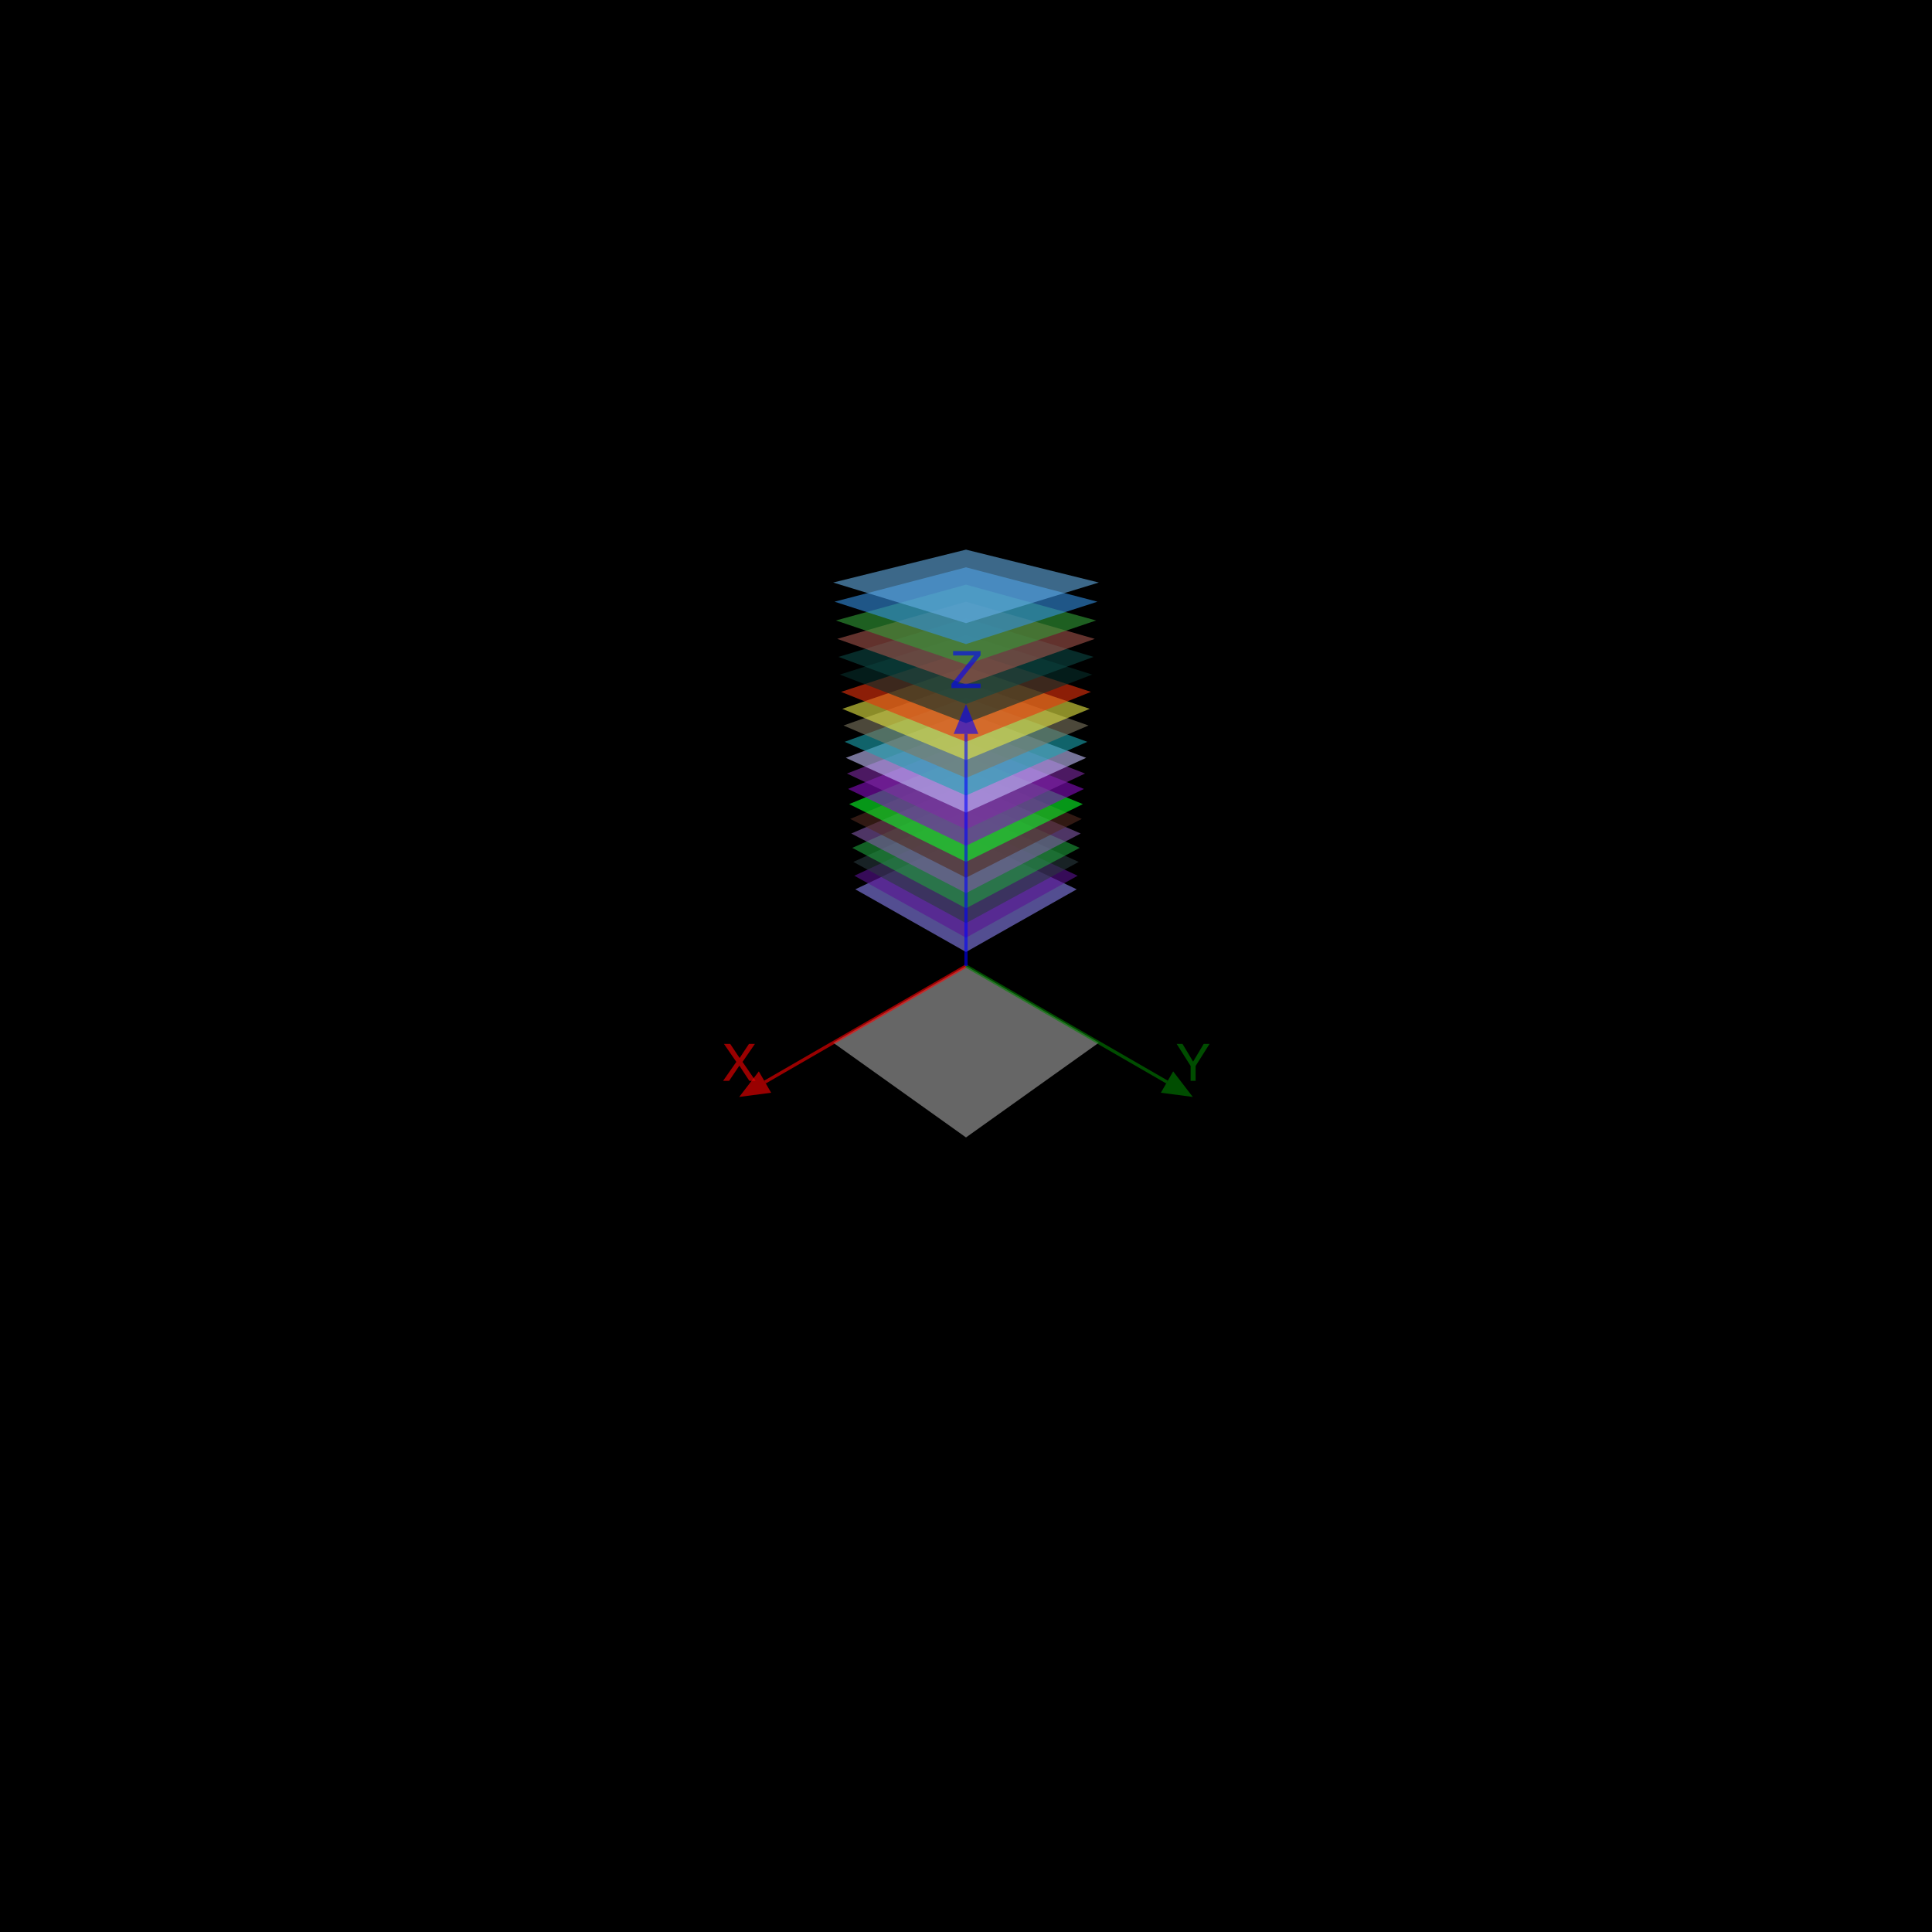
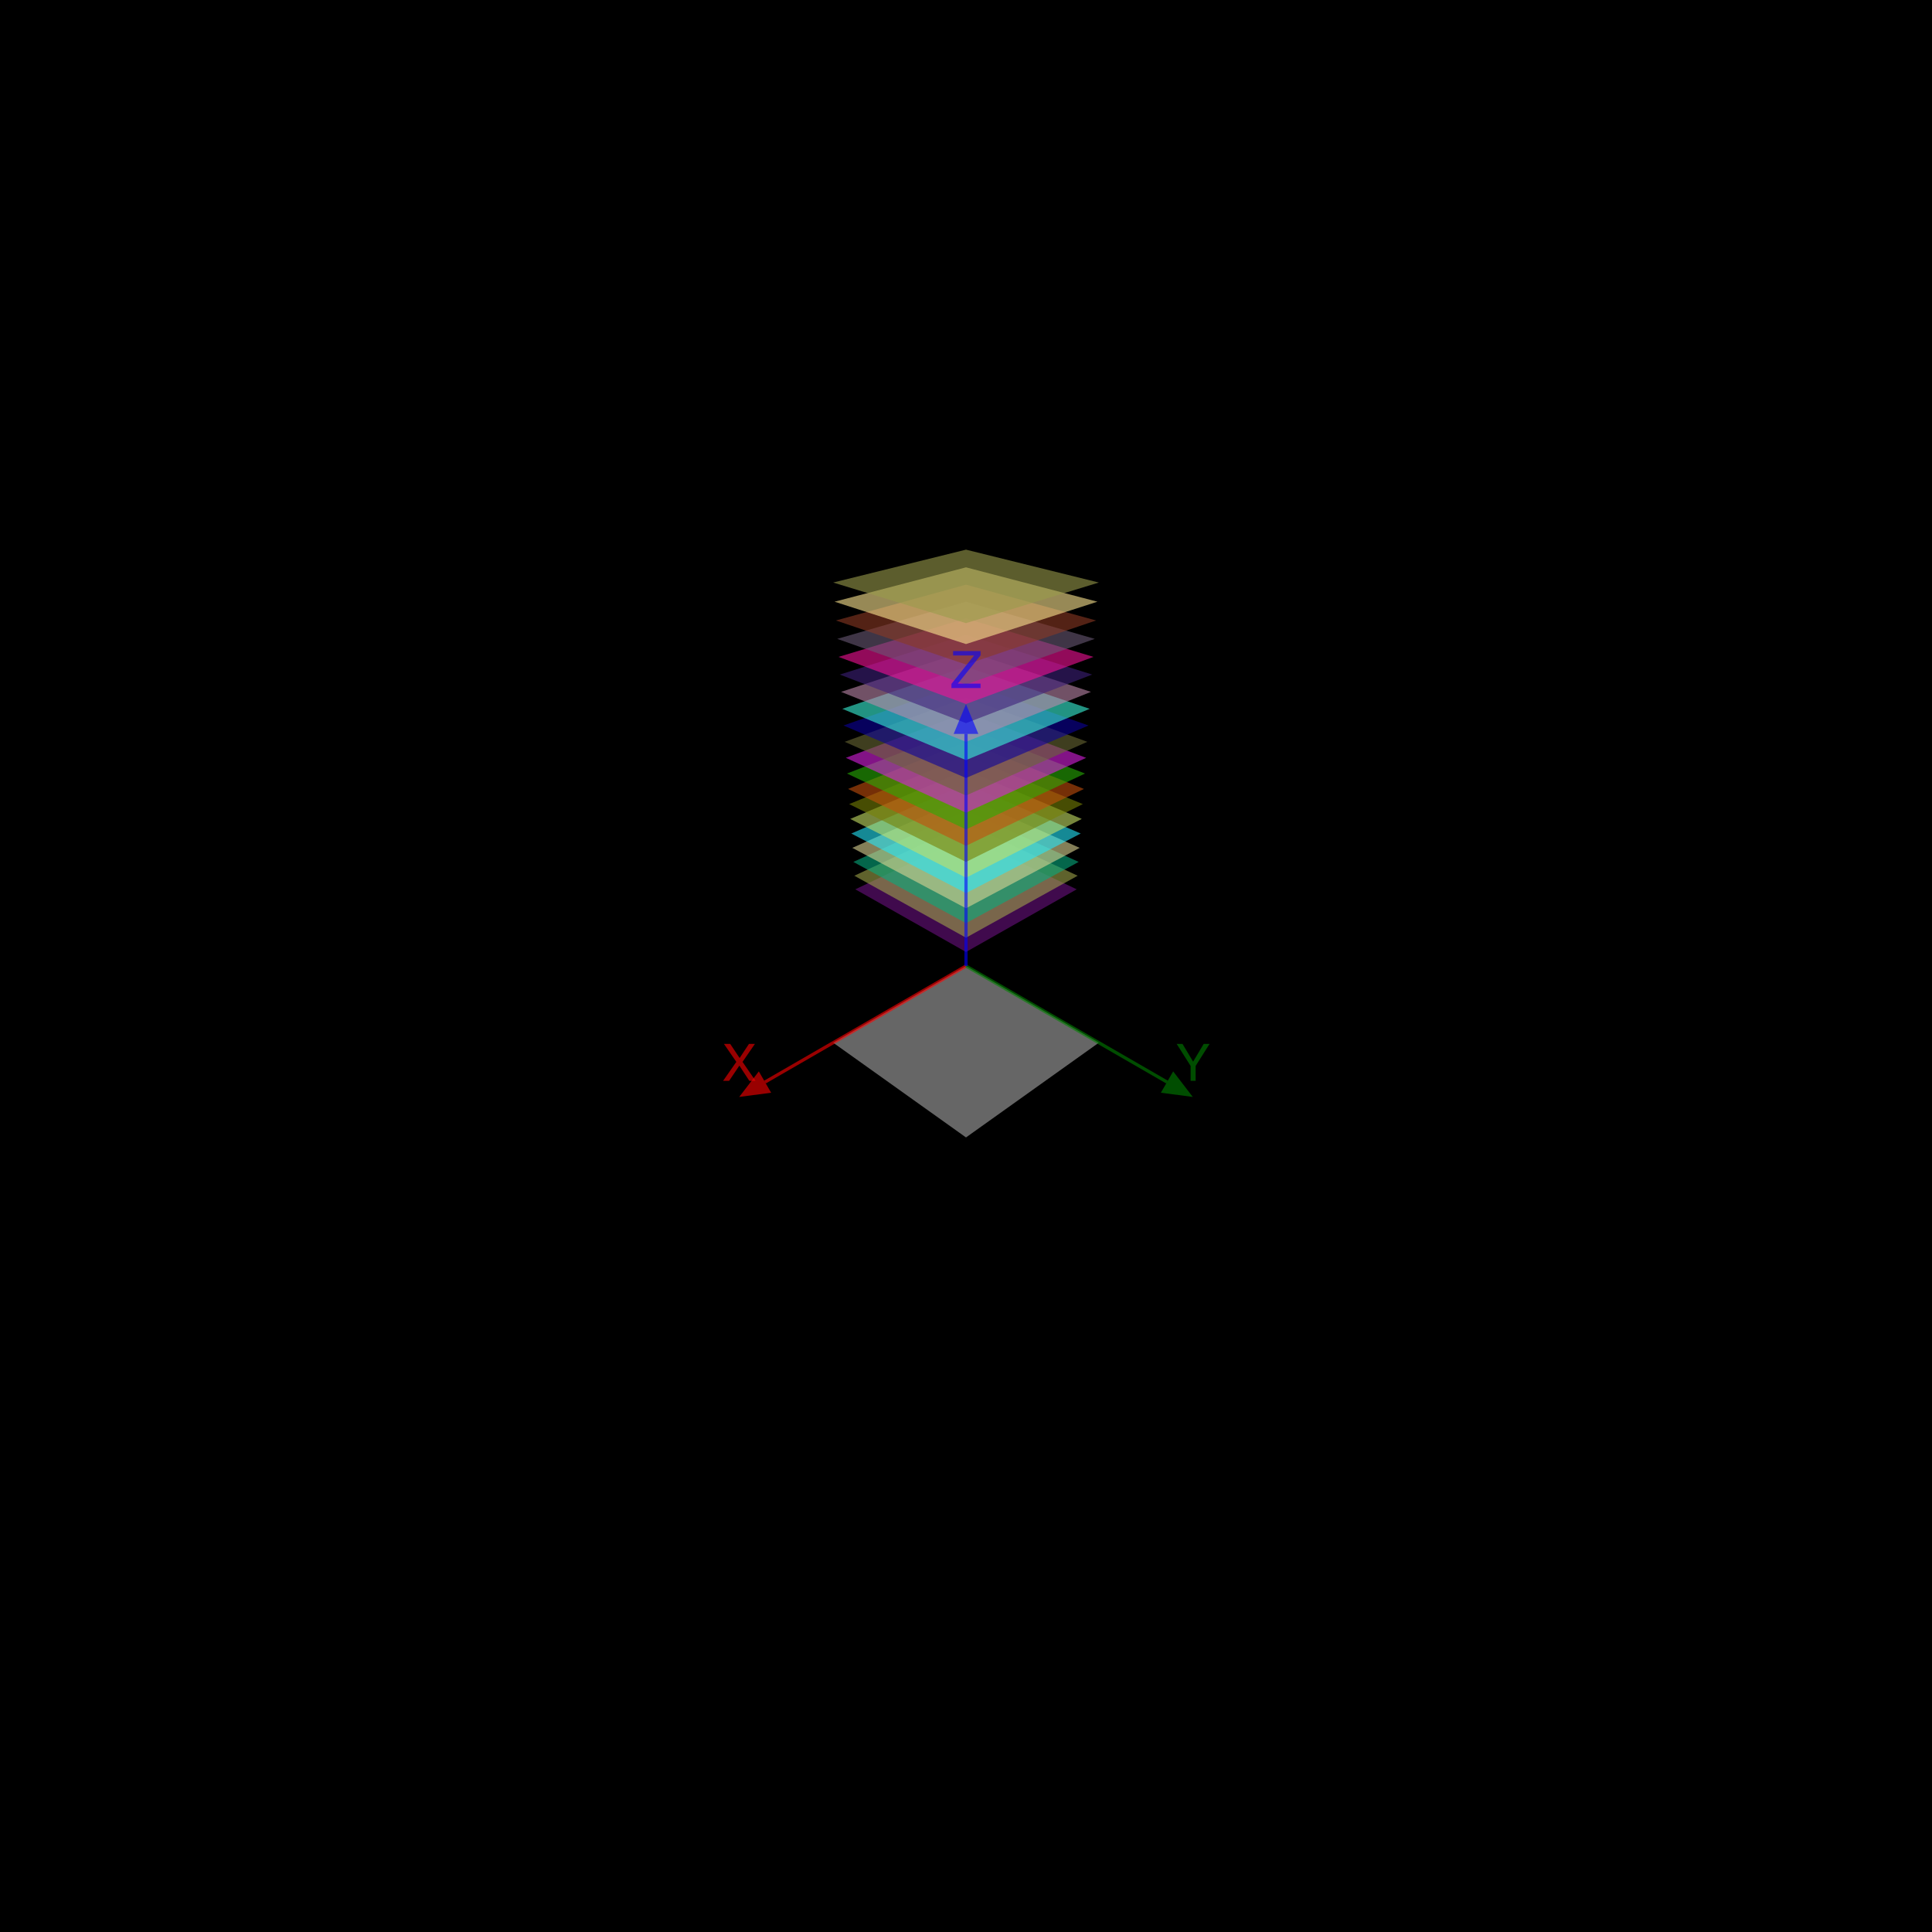
<svg xmlns="http://www.w3.org/2000/svg" xmlns:xlink="http://www.w3.org/1999/xlink" width="600pt" height="600pt" viewBox="0 0 600 600" version="1.1">
  <defs>
    <g>
      <symbol overflow="visible" id="glyph0-0">
        <path style="stroke:none;" d="M 0.516 0 L 0.516 -11.477 L 9.625 -11.477 L 9.625 0 Z M 8.188 -1.438 L 8.188 -10.039 L 1.953 -10.039 L 1.953 -1.438 Z M 8.188 -1.438 " />
      </symbol>
      <symbol overflow="visible" id="glyph0-1">
        <path style="stroke:none;" d="M 2.203 0 L 0.328 0 L 4.438 -5.883 L 0.586 -11.477 L 2.531 -11.477 L 5.461 -7.086 L 8.367 -11.477 L 10.219 -11.477 L 6.367 -5.883 L 10.406 0 L 8.477 0 L 5.383 -4.719 Z M 2.203 0 " />
      </symbol>
      <symbol overflow="visible" id="glyph0-2">
        <path style="stroke:none;" d="M 0.328 -11.477 L 2.141 -11.477 L 5.438 -5.961 L 8.734 -11.477 L 10.555 -11.477 L 6.219 -4.625 L 6.219 0 L 4.664 0 L 4.664 -4.625 Z M 0.328 -11.477 " />
      </symbol>
      <symbol overflow="visible" id="glyph0-3">
        <path style="stroke:none;" d="M 0.367 -1.289 L 7.406 -10.109 L 0.883 -10.109 L 0.883 -11.477 L 9.406 -11.477 L 9.406 -10.141 L 2.328 -1.367 L 9.406 -1.367 L 9.406 0 L 0.367 0 Z M 0.367 -1.289 " />
      </symbol>
    </g>
  </defs>
  <g id="surface119">
    <rect x="0" y="0" width="600" height="600" style="fill:rgb(0%,0%,0%);fill-opacity:1;stroke:none;" />
    <path style=" stroke:none;fill-rule:nonzero;fill:rgb(40%,40%,40%);fill-opacity:1;" d="M 300 300 L 258.746 323.816 L 300 353.242 L 341.254 323.816 Z M 300 300 " />
-     <path style=" stroke:none;fill-rule:nonzero;fill:rgb(54.109%,51.389%,94.588%);fill-opacity:0.6;" d="M 300 259.855 L 265.621 276.184 L 300 295.648 L 334.379 276.184 Z M 300 259.855 " />
-     <path style=" stroke:none;fill-rule:nonzero;fill:rgb(35.782%,7.631%,57.812%);fill-opacity:0.6;" d="M 300 255.848 L 265.316 271.965 L 300 291.211 L 334.684 271.965 Z M 300 255.848 " />
-     <path style=" stroke:none;fill-rule:nonzero;fill:rgb(16.103%,22.824%,24.603%);fill-opacity:0.6;" d="M 300 251.777 L 265.008 267.676 L 300 286.691 L 334.992 267.676 Z M 300 251.777 " />
-     <path style=" stroke:none;fill-rule:nonzero;fill:rgb(12.257%,62.657%,23.52%);fill-opacity:0.6;" d="M 300 247.641 L 264.691 263.309 L 300 282.078 L 335.309 263.309 Z M 300 247.641 " />
-     <path style=" stroke:none;fill-rule:nonzero;fill:rgb(50.991%,34.643%,66.216%);fill-opacity:0.6;" d="M 300 243.43 L 264.371 258.859 L 300 277.371 L 335.629 258.859 Z M 300 243.43 " />
-     <path style=" stroke:none;fill-rule:nonzero;fill:rgb(32.326%,16.998%,12.937%);fill-opacity:0.6;" d="M 300 239.152 L 264.043 254.328 L 300 272.574 L 335.957 254.328 Z M 300 239.152 " />
-     <path style=" stroke:none;fill-rule:nonzero;fill:rgb(4.072%,98.751%,16.164%);fill-opacity:0.6;" d="M 300 234.801 L 263.711 249.719 L 300 267.676 L 336.289 249.719 Z M 300 234.801 " />
-     <path style=" stroke:none;fill-rule:nonzero;fill:rgb(53.401%,5.449%,75.556%);fill-opacity:0.6;" d="M 300 230.379 L 263.371 245.016 L 300 262.676 L 336.629 245.016 Z M 300 230.379 " />
-     <path style=" stroke:none;fill-rule:nonzero;fill:rgb(49.777%,16.483%,63.906%);fill-opacity:0.6;" d="M 300 225.875 L 263.027 240.23 L 300 257.574 L 336.973 240.23 Z M 300 225.875 " />
-     <path style=" stroke:none;fill-rule:nonzero;fill:rgb(77.232%,75.27%,99.757%);fill-opacity:0.6;" d="M 300 221.297 L 262.676 235.352 L 300 252.363 L 337.324 235.352 Z M 300 221.297 " />
-     <path style=" stroke:none;fill-rule:nonzero;fill:rgb(10.714%,65.227%,68.847%);fill-opacity:0.6;" d="M 300 216.637 L 262.316 230.379 L 300 247.043 L 337.684 230.379 Z M 300 216.637 " />
-     <path style=" stroke:none;fill-rule:nonzero;fill:rgb(49.991%,47.145%,37.944%);fill-opacity:0.6;" d="M 300 211.895 L 261.949 225.309 L 300 241.605 L 338.051 225.309 Z M 300 211.895 " />
-     <path style=" stroke:none;fill-rule:nonzero;fill:rgb(91.043%,91.72%,26.193%);fill-opacity:0.6;" d="M 300 207.066 L 261.578 220.137 L 300 236.055 L 338.422 220.137 Z M 300 207.066 " />
-     <path style=" stroke:none;fill-rule:nonzero;fill:rgb(91.459%,19.955%,4.637%);fill-opacity:0.6;" d="M 300 202.152 L 261.195 214.867 L 300 230.379 L 338.805 214.867 Z M 300 202.152 " />
-     <path style=" stroke:none;fill-rule:nonzero;fill:rgb(2.787%,18.426%,17.263%);fill-opacity:0.6;" d="M 300 197.148 L 260.809 209.492 L 300 224.574 L 339.191 209.492 Z M 300 197.148 " />
-     <path style=" stroke:none;fill-rule:nonzero;fill:rgb(5.186%,28.61%,27.248%);fill-opacity:0.6;" d="M 300 192.051 L 260.414 204.004 L 300 218.645 L 339.586 204.004 Z M 300 192.051 " />
-     <path style=" stroke:none;fill-rule:nonzero;fill:rgb(63.911%,32.939%,29.333%);fill-opacity:0.6;" d="M 300 186.863 L 260.008 198.406 L 300 212.574 L 339.992 198.406 Z M 300 186.863 " />
-     <path style=" stroke:none;fill-rule:nonzero;fill:rgb(20.196%,62.167%,21.85%);fill-opacity:0.6;" d="M 300 181.574 L 259.598 192.695 L 300 206.371 L 340.402 192.695 Z M 300 181.574 " />
-     <path style=" stroke:none;fill-rule:nonzero;fill:rgb(20.472%,56.053%,88.187%);fill-opacity:0.6;" d="M 300 176.191 L 259.176 186.863 L 300 200.02 L 340.824 186.863 Z M 300 176.191 " />
-     <path style=" stroke:none;fill-rule:nonzero;fill:rgb(39.316%,67.722%,89.979%);fill-opacity:0.6;" d="M 300 170.699 L 258.746 180.91 L 300 193.52 L 341.254 180.91 Z M 300 170.699 " />
+     <path style=" stroke:none;fill-rule:nonzero;fill:rgb(41.816%,6.95%,50.42%);fill-opacity:0.6;" d="M 300 259.855 L 265.621 276.184 L 300 295.648 L 334.379 276.184 Z M 300 259.855 " />
+     <path style=" stroke:none;fill-rule:nonzero;fill:rgb(62.18%,63.879%,28.84%);fill-opacity:0.6;" d="M 300 255.848 L 265.316 271.965 L 300 291.211 L 334.684 271.965 Z M 300 255.848 " />
+     <path style=" stroke:none;fill-rule:nonzero;fill:rgb(3.321%,66.859%,48.958%);fill-opacity:0.6;" d="M 300 251.777 L 265.008 267.676 L 300 286.691 L 334.992 267.676 Z M 300 251.777 " />
+     <path style=" stroke:none;fill-rule:nonzero;fill:rgb(86.118%,83.312%,57.501%);fill-opacity:0.6;" d="M 300 247.641 L 264.691 263.309 L 300 282.078 L 335.309 263.309 Z M 300 247.641 " />
+     <path style=" stroke:none;fill-rule:nonzero;fill:rgb(13.771%,89.331%,97.174%);fill-opacity:0.6;" d="M 300 243.43 L 264.371 258.859 L 300 277.371 L 335.629 258.859 Z M 300 243.43 " />
+     <path style=" stroke:none;fill-rule:nonzero;fill:rgb(77.11%,87.526%,39.156%);fill-opacity:0.6;" d="M 300 239.152 L 264.043 254.328 L 300 272.574 L 335.957 254.328 Z M 300 239.152 " />
+     <path style=" stroke:none;fill-rule:nonzero;fill:rgb(46.136%,50.499%,1.877%);fill-opacity:0.6;" d="M 300 234.801 L 263.711 249.719 L 300 267.676 L 336.289 249.719 Z M 300 234.801 " />
+     <path style=" stroke:none;fill-rule:nonzero;fill:rgb(76.425%,30.868%,4.844%);fill-opacity:0.6;" d="M 300 230.379 L 263.371 245.016 L 300 262.676 L 336.629 245.016 Z M 300 230.379 " />
+     <path style=" stroke:none;fill-rule:nonzero;fill:rgb(16.038%,68.068%,2.375%);fill-opacity:0.6;" d="M 300 225.875 L 263.027 240.23 L 300 257.574 L 336.973 240.23 Z M 300 225.875 " />
+     <path style=" stroke:none;fill-rule:nonzero;fill:rgb(85.056%,12.892%,87.776%);fill-opacity:0.6;" d="M 300 221.297 L 262.676 235.352 L 300 252.363 L 337.324 235.352 Z M 300 221.297 " />
+     <path style=" stroke:none;fill-rule:nonzero;fill:rgb(41.621%,40.403%,20.292%);fill-opacity:0.6;" d="M 300 216.637 L 262.316 230.379 L 300 247.043 L 337.684 230.379 Z M 300 216.637 " />
+     <path style=" stroke:none;fill-rule:nonzero;fill:rgb(4.702%,0.914%,60.872%);fill-opacity:0.6;" d="M 300 211.895 L 261.949 225.309 L 300 241.605 L 338.051 225.309 Z M 300 211.895 " />
+     <path style=" stroke:none;fill-rule:nonzero;fill:rgb(22.28%,96.022%,85.105%);fill-opacity:0.6;" d="M 300 207.066 L 261.578 220.137 L 300 236.055 L 338.422 220.137 Z M 300 207.066 " />
+     <path style=" stroke:none;fill-rule:nonzero;fill:rgb(74.114%,53.4%,66.697%);fill-opacity:0.6;" d="M 300 202.152 L 261.195 214.867 L 300 230.379 L 338.805 214.867 Z M 300 202.152 " />
+     <path style=" stroke:none;fill-rule:nonzero;fill:rgb(24.546%,13.046%,47.737%);fill-opacity:0.6;" d="M 300 197.148 L 260.809 209.492 L 300 224.574 L 339.191 209.492 Z M 300 197.148 " />
+     <path style=" stroke:none;fill-rule:nonzero;fill:rgb(95.64%,6.635%,59.212%);fill-opacity:0.6;" d="M 300 192.051 L 260.414 204.004 L 300 218.645 L 339.586 204.004 Z M 300 192.051 " />
+     <path style=" stroke:none;fill-rule:nonzero;fill:rgb(40.986%,34.991%,45.992%);fill-opacity:0.6;" d="M 300 186.863 L 260.008 198.406 L 300 212.574 L 339.992 198.406 Z M 300 186.863 " />
+     <path style=" stroke:none;fill-rule:nonzero;fill:rgb(54.699%,22.231%,13.724%);fill-opacity:0.6;" d="M 300 181.574 L 259.598 192.695 L 300 206.371 L 340.402 192.695 Z M 300 181.574 " />
+     <path style=" stroke:none;fill-rule:nonzero;fill:rgb(98.464%,89.912%,56.146%);fill-opacity:0.6;" d="M 300 176.191 L 259.176 186.863 L 300 200.02 L 340.824 186.863 Z M 300 176.191 " />
+     <path style=" stroke:none;fill-rule:nonzero;fill:rgb(60.191%,60.988%,29.673%);fill-opacity:0.6;" d="M 300 170.699 L 258.746 180.91 L 300 193.52 L 341.254 180.91 Z M 300 170.699 " />
    <path style="fill:none;stroke-width:1;stroke-linecap:butt;stroke-linejoin:miter;stroke:rgb(100%,0%,0%);stroke-opacity:0.6;stroke-miterlimit:10;" d="M 300 300 L 237.57 336.043 " />
    <path style=" stroke:none;fill-rule:nonzero;fill:rgb(100%,0%,0%);fill-opacity:0.6;" d="M 239.484 339.355 L 229.57 340.664 L 235.66 332.73 " />
    <g style="fill:rgb(100%,0%,0%);fill-opacity:0.6;">
      <use xlink:href="#glyph0-1" x="224.235" y="335.662" />
    </g>
    <path style="fill:none;stroke-width:1;stroke-linecap:butt;stroke-linejoin:miter;stroke:rgb(0%,50.196%,0%);stroke-opacity:0.6;stroke-miterlimit:10;" d="M 300 300 L 362.43 336.043 " />
    <path style=" stroke:none;fill-rule:nonzero;fill:rgb(0%,50.196%,0%);fill-opacity:0.6;" d="M 364.34 332.73 L 370.43 340.664 L 360.516 339.355 " />
    <g style="fill:rgb(0%,50.196%,0%);fill-opacity:0.6;">
      <use xlink:href="#glyph0-2" x="365.093" y="335.662" />
    </g>
    <path style="fill:none;stroke-width:1;stroke-linecap:butt;stroke-linejoin:miter;stroke:rgb(0%,0%,100%);stroke-opacity:0.6;stroke-miterlimit:10;" d="M 300 300 L 300 227.914 " />
    <path style=" stroke:none;fill-rule:nonzero;fill:rgb(0%,0%,100%);fill-opacity:0.6;" d="M 296.172 227.914 L 300 218.676 L 303.828 227.914 " />
    <g style="fill:rgb(0%,0%,100%);fill-opacity:0.6;">
      <use xlink:href="#glyph0-3" x="295.113" y="213.676" />
    </g>
  </g>
</svg>
